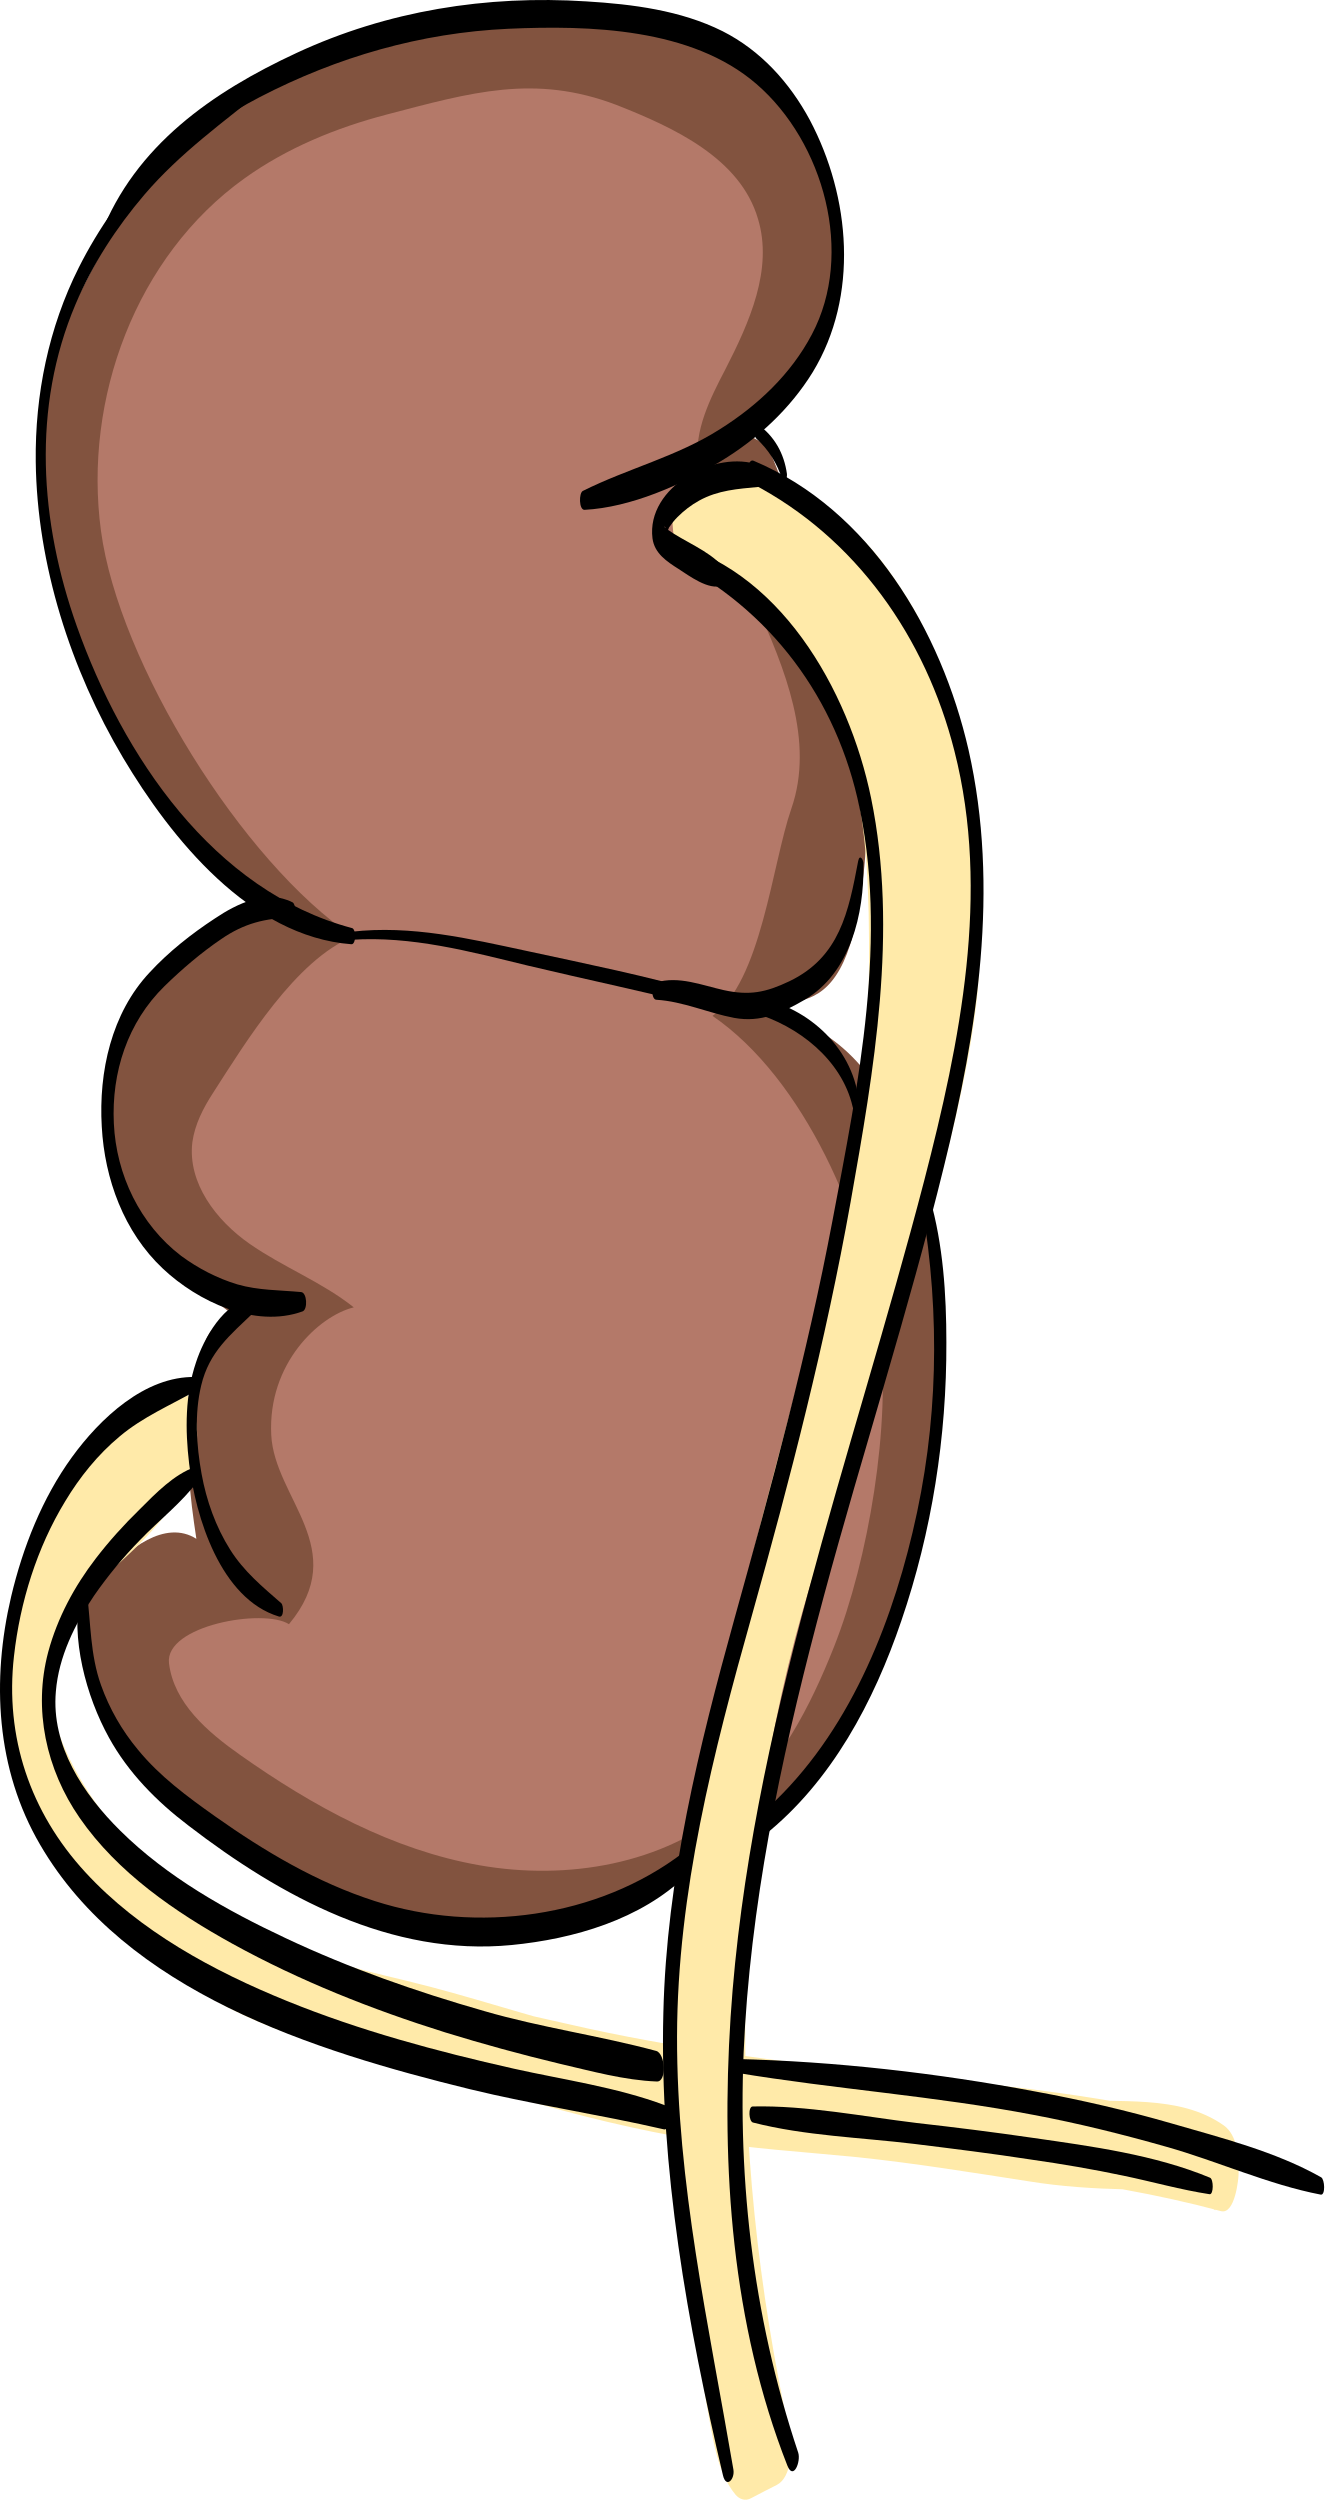
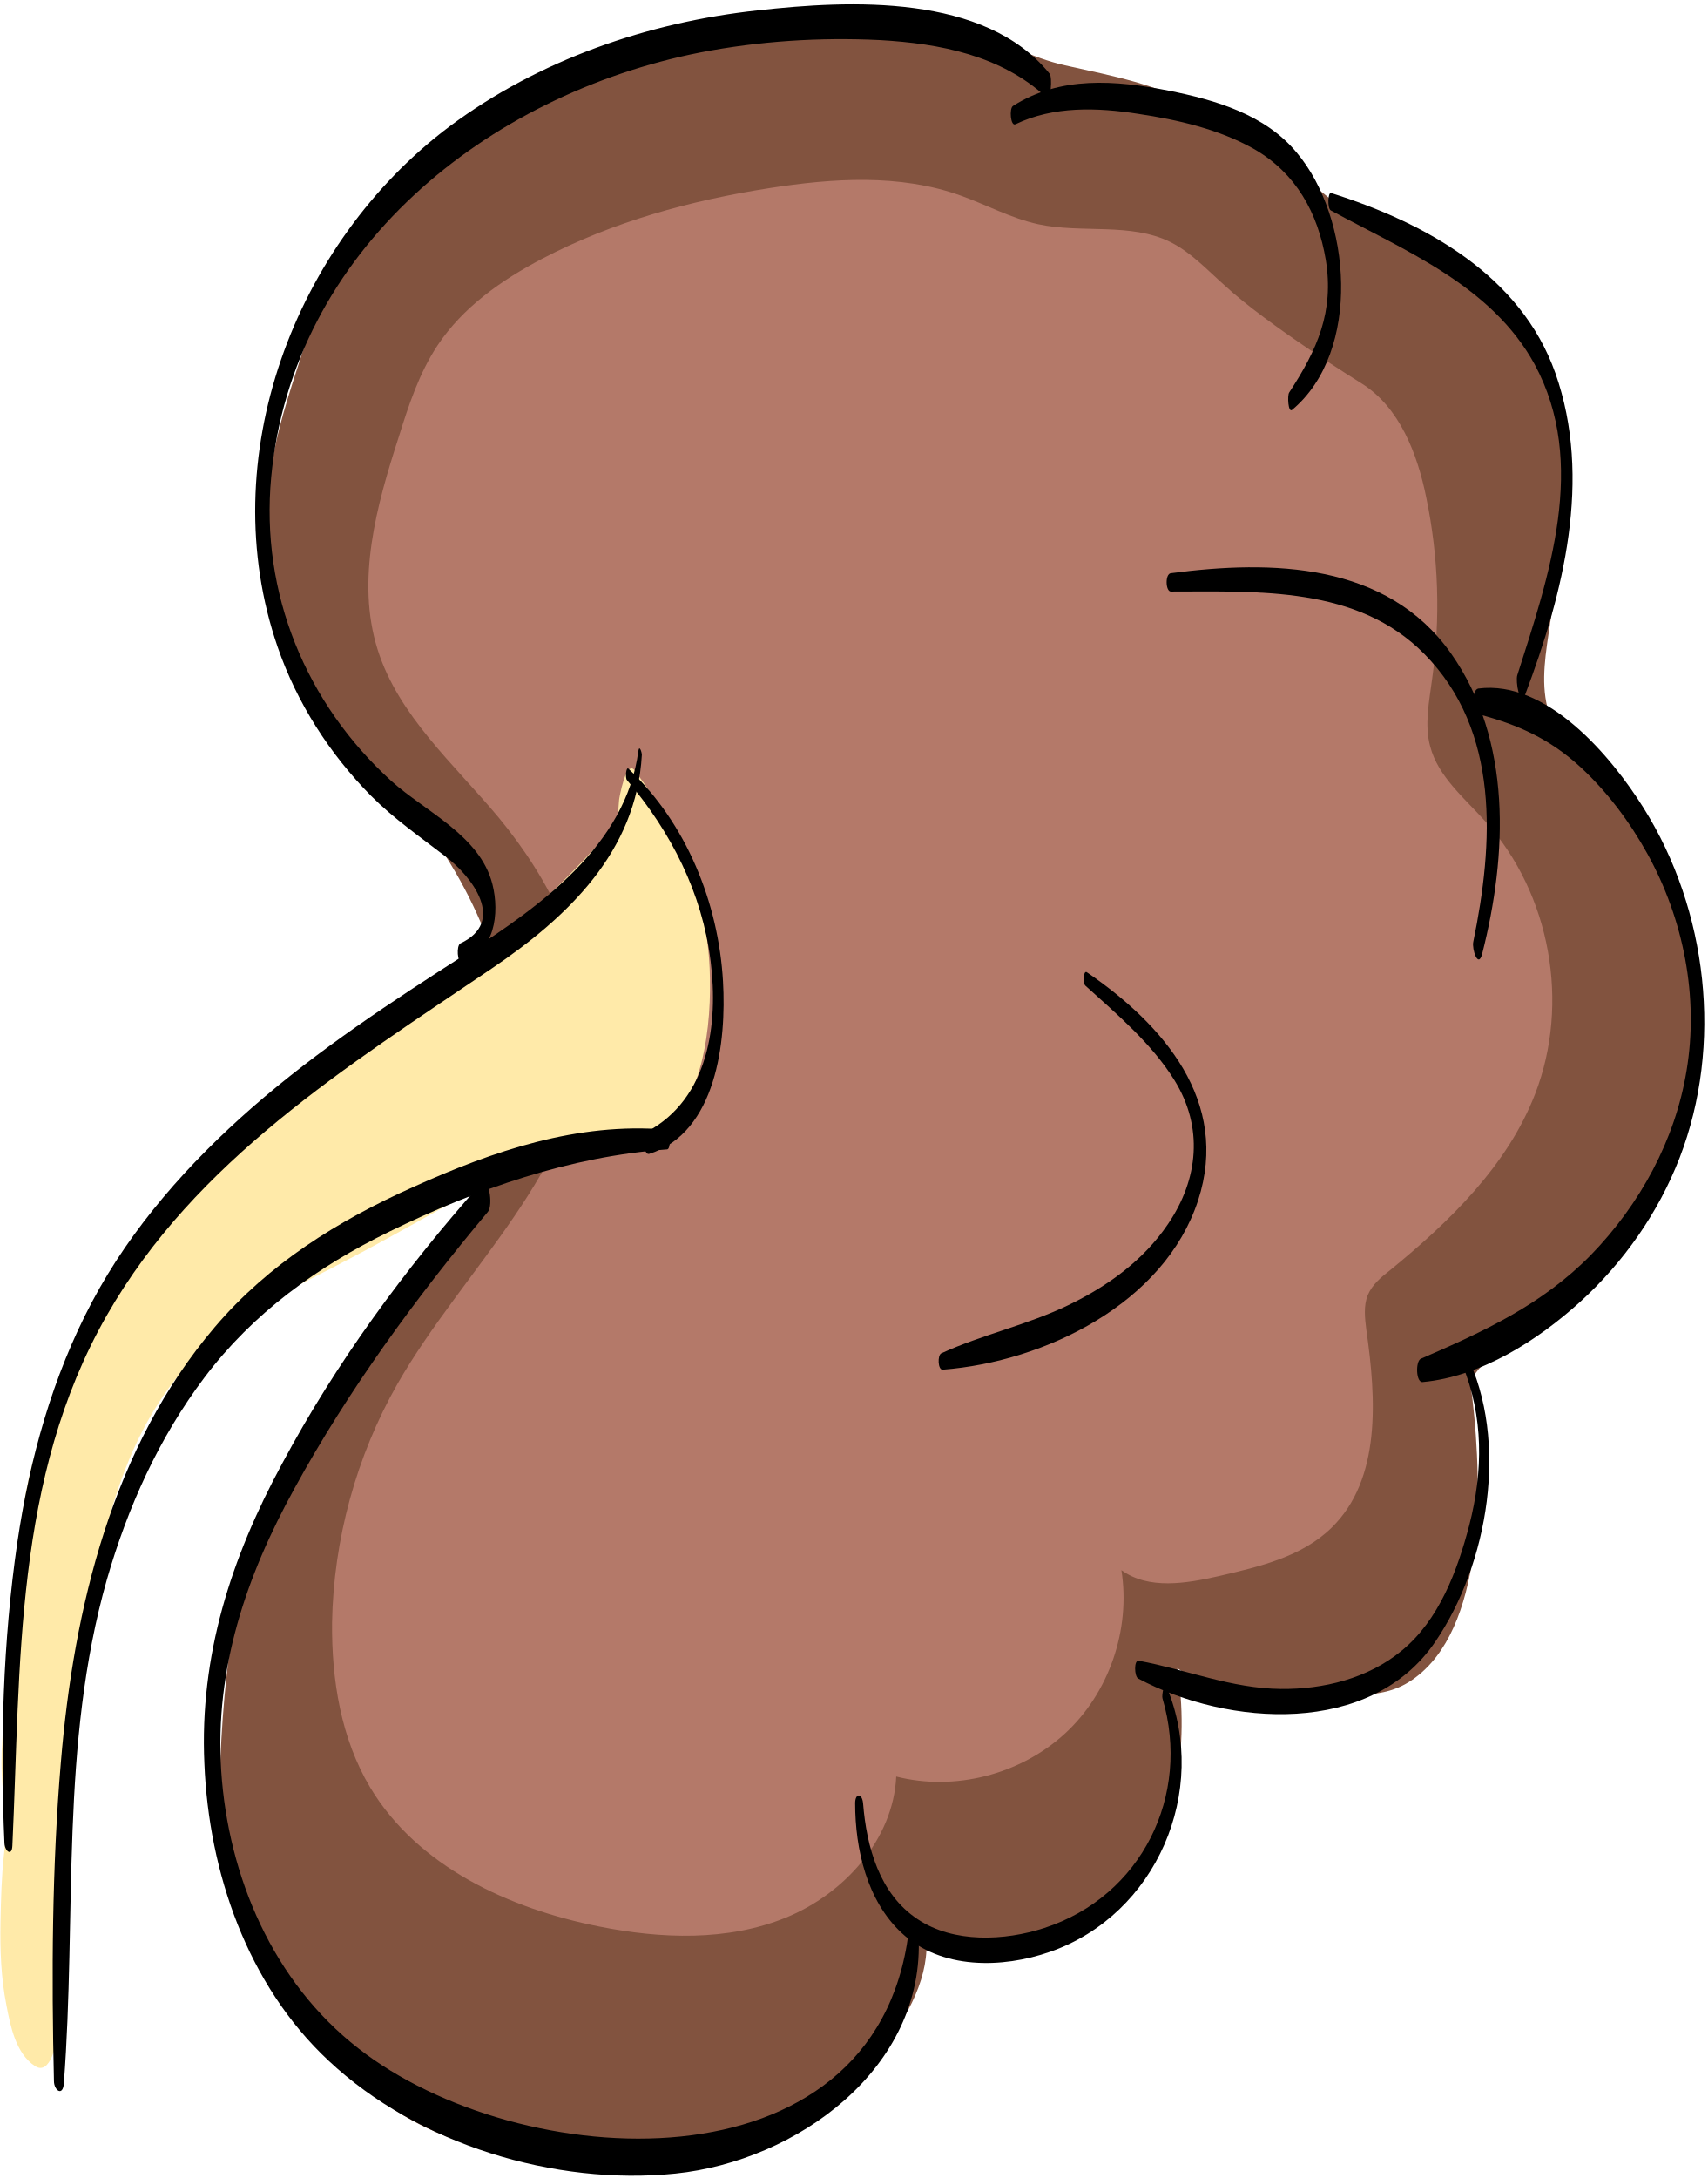
- <svg xmlns="http://www.w3.org/2000/svg" width="329px" height="621px" viewBox="0 0 329 621" version="1.1">
+ <svg xmlns="http://www.w3.org/2000/svg" width="345px" height="440px" viewBox="0 0 345 440" version="1.1">
  <g id="Page-1" stroke="none" stroke-width="1" fill="none" fill-rule="evenodd">
-     <g id="Group-46" fill-rule="nonzero">
-       <path d="M164.878,6.346 C139.878,-3.154 113.378,3.946 87.578,10.746 C72.078,14.746 43.778,28.146 36.278,42.246 C14.678,82.546 6.678,90.246 12.078,130.546 C17.478,170.846 34.778,202.946 68.578,225.646 C51.178,232.746 44.678,233.946 34.478,249.746 C31.478,254.346 27.378,267.046 26.678,272.446 C25.178,284.846 33.878,310.746 44.078,317.946 C54.278,325.146 48.678,319.346 58.478,327.046 C47.878,329.646 50.878,339.246 48.278,349.846 C45.678,360.446 47.178,371.546 48.778,382.246 C41.078,377.346 31.578,384.746 25.778,391.746 C18.378,400.746 21.378,406.946 22.778,418.546 C24.178,430.646 46.878,450.346 56.878,457.346 C78.978,473.046 90.078,475.346 116.778,480.046 C143.478,484.746 167.678,470.746 188.378,453.246 C203.378,440.546 208.478,436.046 215.778,417.746 C226.378,391.046 236.878,352.946 233.378,324.346 C229.178,290.846 221.578,250.146 178.578,249.646 C196.478,246.846 211.478,259.246 215.078,210.846 C216.678,189.146 213.078,168.046 204.178,148.246 C199.878,138.846 195.678,121.946 191.378,112.546 C189.278,107.846 182.978,109.146 186.578,105.546 C194.778,97.346 199.078,97.546 203.778,88.546 C211.178,74.246 208.478,55.746 203.778,40.246 C198.178,21.946 182.778,13.346 164.878,6.346" id="Path" fill="#82533F" />
-       <g id="Group" opacity="0.4" transform="translate(24.0778, 21.84578)" fill="#FFB1A8">
-         <path d="M129,4.2 C108.7,-3.5 93,1.1 72,6.6 C59.4,9.9 47.2,14.9 36.6,22.5 C9.7,41.8 -3.4,77.2 1,110 C5.4,142.8 36.1,192.3 63.6,210.8 C49.4,216.6 37.1,236.8 28.8,249.7 C26.4,253.4 24.3,257.5 23.7,261.9 C22.5,272 29.6,281.3 37.9,287.1 C46.2,292.9 55.9,296.6 63.8,302.9 C55.2,305 42.4,316.8 43.3,334.6 C44.1,350.4 63.2,363 47.7,381.6 C41.4,377.6 16.8,381.9 17.9,391.3 C19.1,401.2 27.5,408.4 35.6,414.1 C53.6,426.8 73.4,437.7 95.1,441.5 C116.8,445.3 140.6,441.3 157.4,427.1 C169.6,416.8 177.2,402.1 183.1,387.2 C191.7,365.5 197.3,331.9 194.5,308.7 C191.1,281.5 175.6,246 152.9,230.5 C165,222.1 167.7,192.8 172.5,179 C178.3,162.3 170.9,144.2 163.6,128.1 C160.1,120.4 156.7,112.8 153.2,105.1 C151.5,101.3 149.8,97.5 149.3,93.3 C148.3,85.1 152.3,77.2 156.1,69.9 C162.1,58.2 168,45 164.2,32.5 C159.8,17.5 143.5,9.9 129,4.2" id="Path" />
+     <g id="Group-50" transform="translate(0, 0.87515)" fill-rule="nonzero">
+       <path d="M295.6,51.925 C305,57.825 313.9,77.725 316.2,88.625 C319.3,103.425 315.3,110.225 313.2,125.225 C312.4,130.825 311.3,136.625 312.7,142.125 C314.7,149.625 319.2,149.825 324.4,155.725 C340.5,173.725 347.5,205.925 338.7,228.425 C331.8,246.225 317.5,260.225 302.6,272.225 C300.4,274.025 298.2,275.825 297.1,278.425 C296,281.125 296.7,275.525 297.1,278.425 C299.5,295.525 300.5,324.125 288.1,336.225 C280.7,343.425 274.6,340.525 264.5,342.725 C256.3,344.525 244.7,341.125 237.9,336.125 C240.3,350.925 238.1,370.725 227.1,380.825 C216.1,390.925 201.8,396.825 187.2,393.125 C186.5,408.825 167,427.225 152.5,433.025 C138,438.925 121.6,438.225 106.2,435.225 C83.8,430.825 71.3,422.525 59.5,402.925 C52.2,390.725 44,381.325 44.2,367.125 C44.5,346.425 45.8,318.425 56.1,300.525 C72.6,271.725 101.4,247.225 102.8,214.125 C103.6,194.225 93.9,175.225 81.2,159.925 C70.1,146.625 58.5,146.925 54.5,111.625 C52.5,93.725 57.4,82.225 62.8,65.025 C65.3,57.225 78.2,43.925 82.8,37.125 C89.1,27.625 100,23.725 110.1,18.425 C127.6,9.225 129,6.425 148.5,3.325 C164.3,0.825 180.9,-0.175 195.9,5.125 C202.4,7.425 208.5,10.825 215.2,12.325 C226,14.725 232.7,15.925 242.6,20.825 C247.8,23.325 265.3,36.125 269.6,40.025 C280.3,49.825 295.6,51.925 295.6,51.925 Z" id="Path" fill="#82533F" />
+       <g id="Group" opacity="0.4" transform="translate(67, 35.12485)" fill="#FFB1A8">
+         <path d="M208.2,41.5 C215.8,46.3 219.4,55.6 221.2,64.5 C223.7,76.5 224.1,88.9 222.4,101.1 C221.8,105.7 220.8,110.4 222,114.8 C223.6,120.9 228.9,125.2 233.2,130 C246.3,144.6 250.3,166.7 243.2,185 C237.6,199.5 225.9,210.8 213.9,220.6 C212.1,222 210.3,223.5 209.4,225.6 C208.5,227.8 208.8,230.3 209.1,232.7 C211.1,246.6 212.1,262.8 202.1,272.6 C196.1,278.5 187.5,280.5 179.3,282.4 C172.7,283.9 165.1,285.2 159.6,281.2 C161.5,293.2 157.1,306.1 148.1,314.3 C139.1,322.5 125.9,325.9 114.1,322.9 C113.5,335.6 103.6,346.6 91.8,351.4 C80,356.2 66.6,355.7 54.1,353.2 C35.9,349.6 17.4,341.1 7.8,325.1 C1.9,315.2 -1.36424205e-12,303.4 0.1,291.8 C0.4,275 5,258.2 13.3,243.6 C26.7,220.2 50.1,200.3 51.3,173.3 C52,157.1 44.1,141.7 33.8,129.2 C24.8,118.4 13.5,108.6 9.3,95.2 C4.9,81.2 9.1,66.1 13.6,52.2 C15.6,45.8 17.7,39.4 21.4,33.8 C26.5,26.1 34.3,20.6 42.5,16.3 C56.8,8.8 72.5,4.5 88.5,2 C101.3,0 114.8,-0.9 127.1,3.5 C132.4,5.4 137.3,8.1 142.8,9.3 C151.6,11.2 161.4,8.9 169.5,12.9 C173.7,15 176.9,18.5 180.4,21.6 C189.1,29.7 208.2,41.5 208.2,41.5 Z" id="Path" />
      </g>
-       <g id="Group" transform="translate(166.0778, 117.8458)" fill="#FFEAA9">
-         <path d="M35.6,14.1 C30.9,6.2 18.5,11.5 9.8,14.7 C6.3,16 4.7,9.9 5.4,13.5 C5.9,16 8,16.2 10.3,17.2 C28.7,25.1 52.7,45.8 54.3,103.2 C55.4,142.9 53.2,163.4 45.5,195.1 C22.7,288.5 -7,364.1 11.8,458.5 C12.9,463.9 15.4,489.1 19.3,493 C21.4,491.9 23.5,490.8 25.7,489.7 C8.8,410.7 9.6,334.6 35.3,258 C49.9,214.6 62.3,184.9 71.8,131.9 C73.9,120 72.2,102.5 70.7,90.5 C68.7,74.4 68,57 59.3,43.3 C47.8,25.2 45.5,23.9 31.3,16" id="Path" />
-         <path d="M37.6,8.9 C34.3,2.7 29,-0.1 22,1.3 C18.5,2 15.2,3.1 11.8,4.3 C9.6,5.1 8.6,5.7 7,4 C6.5,3.2 5.8,2.8 4.9,2.7 C4.9,2.7 4.8,2.7 4.8,2.7 C1.3,3.9 0.8,9.4 1,12.5 C1.3,16.5 1.8,21.4 4.8,24.3 C6.7,26.1 9.6,26.6 11.9,27.7 C15.8,29.5 19.4,31.7 22.7,34.4 C31.2,41.3 37.3,50.5 41.4,60.5 C47.8,75.9 49.3,92.5 49.7,109 C50,126 49.7,143 47.3,159.8 C44.7,178.2 39.7,196.3 35.1,214.2 C29.9,234.3 24.4,254.3 19.3,274.5 C9.3,313.9 1.3,353.9 0.8,394.7 C0.5,417.7 3.4,440.1 7,462.8 C8,469.2 8.7,475.6 9.9,481.9 C11.1,488.4 12.2,496.5 16.6,501.8 C17.6,503 19.1,503.5 20.5,502.7 C22.6,501.6 24.7,500.5 26.9,499.4 C30.6,497.5 30.8,490.1 30.1,486.8 C14.4,414.5 14.2,340 37.3,269.2 C46.7,240.4 57.4,212.1 65.4,182.8 C69.9,166.1 74.3,149 76.4,131.8 C78.4,115.7 76,99.2 74.2,83.2 C72,64.2 69.4,46.3 58.7,29.9 C55.2,24.4 51.5,19.1 46.6,14.7 C42.3,10.8 37,8 31.9,5.2 C26.4,2.1 24.4,23.3 30,26.5 C34.4,29 39,31.4 43,34.6 C46.9,37.7 49.7,41.8 52.5,45.9 C56.8,52.2 60.3,58.4 62.2,65.9 C64,73.3 64.6,81 65.5,88.5 C67,101.9 69.3,115.7 66.8,129.1 C63.8,145.3 60.2,161.3 55.7,177.1 C47.6,205.7 36.4,233.2 27.6,261.6 C16.8,296.5 10.8,332.7 9.4,369.1 C7.9,410.5 12,451.8 20.4,492.3 C21.5,488.1 22.5,483.9 23.6,479.7 C21.5,480.8 19.4,481.9 17.2,483.1 C18.5,483.4 19.8,483.7 21.1,484 C22.5,485.6 20.9,482.8 21.3,484.4 C21,483.3 20.6,482.2 20.3,481 C19.9,479.5 19.2,475.4 18.7,472.6 C17.8,467.2 17.2,461.8 16.2,456.4 C12.8,436.9 10.2,417.6 10.1,397.8 C10,358.6 18,320 27.5,282.2 C37.1,244.1 49.6,206.3 55.5,167.4 C58,150.6 58.7,133.6 58.5,116.6 C58.3,97.5 57.4,78.2 52.2,59.8 C48.3,46.3 42.1,33 32.2,22.9 C28.5,19.1 24.5,15.8 20,12.9 C18.1,11.7 16.2,10.5 14.1,9.4 C13.1,8.9 12.1,8.4 11.1,7.9 C10.5,7.6 9.9,7.4 9.4,7.2 C5.7,5.6 8.3,5.8 8.6,12 C7.3,15.3 6.1,18.5 4.8,21.8 C4.8,21.8 4.9,21.8 4.9,21.8 C4.2,21.4 3.5,20.9 2.8,20.5 C4.2,22 5.4,23.9 7.6,24.2 C10.2,24.6 13.4,22.5 15.8,21.6 C20,20 29.8,16.1 33.5,20.2 C35.4,22.3 36.8,20.1 37.4,18.2 C39,15.7 39,11.5 37.6,8.9 L37.6,8.9 Z" id="Path" />
+       <g id="Group" transform="translate(0, 154.1249)" fill="#FFEAA9">
+         <path d="M128.8,13.8 C119.9,24.3 110.9,34.8 99.9,43.1 C90.6,50.2 80.1,55.5 70.5,62.3 C56.5,72.3 44.9,85.1 33.5,98 C27,105.4 20.3,113.4 19.1,123.2 C18.7,126.3 21.1,113.5 20.8,116.7 C20.3,122.9 12.2,136.2 10.3,142.1 C5.5,156.7 6.6,180.5 4.2,195.8 C2.1,209.4 6.8,205.4 4.6,219 C3.6,225.1 2.4,250.8 7.8,253.7 C11.4,228.7 9.1,203.5 12.7,178.5 C16.3,153.5 20.8,126.5 38.8,108.8 C46.2,101.6 55.3,96.4 64.6,92 C76.6,86.3 104.4,68.9 117.2,65.4 C128.6,62.3 126,72.3 133.6,63.2 C139.7,55.9 141.4,45.6 139.7,36.2 C138,26.8 133.2,18.2 127.6,10.5" id="Path" />
+         <path d="M128.1,7.7 C118.7,18.1 109.1,28.7 97.7,37 C86.1,45.4 73.1,51.5 61.9,60.7 C51,69.7 41.5,80.4 32.1,91 C23.7,100.4 16.2,110.7 16,123.8 C16,125.3 18.1,135.7 20.9,130.9 C21.9,129.3 22.1,127.4 22.5,125.5 C22.7,124.6 22.9,123.6 23.1,122.7 C23.6,120.3 24.4,121.3 22.6,123.4 C21,121.8 19.4,120.1 17.8,118.5 C17.3,113.4 18,113.7 16.4,117.7 C15.3,120.3 14.1,122.8 12.9,125.3 C10.6,129.9 8.3,134.4 6.9,139.4 C3.4,151.7 3.1,164.7 2.3,177.4 C1.6,188.9 -1.3,200.5 1.5,211.9 C1.6,212.4 1.8,213.9 1.7,212.7 C1.6,211.4 1.6,213.3 1.6,213.6 C1.2,215.6 1,217.6 0.8,219.7 C0.3,224.2 0.2,228.8 0.1,233.3 C-9.09494702e-13,238.9 0.2,244.6 1.3,250.1 C2.1,254.3 3.2,259.9 7.1,262.4 C10.2,264.4 11.5,257.5 11.6,256.1 C15,229.4 13.1,202.4 17.2,175.7 C20.5,154.1 25.4,131.2 42.6,116.1 C51,108.7 61.1,104.4 70.8,99.2 C78.7,95.1 86.4,90.6 94.2,86.4 C101.6,82.4 109.4,77.8 117.6,75.7 C120.8,74.9 123.3,75 126.2,76.4 C128.7,77.6 130,77.7 132.3,75.8 C142.2,67.9 143.9,52.3 143.4,40.6 C142.7,25.6 137.2,12.6 128.3,0.7 C126.5,-1.8 125.1,6.4 125.1,6.6 C124.8,10.2 124.4,16.1 126.6,19.2 C131.2,25.9 139.5,36.7 137,45.3 C136,48.7 133.1,54.9 129.6,56.4 C127.8,57.1 126.8,55.9 125,55.2 C118.7,52.7 111.1,57.2 105.5,59.8 C97.5,63.6 89.7,68 82,72.4 C65.6,81.6 46.6,88.6 34.2,103.2 C20.4,119.4 15,140.7 11.5,161.3 C9.3,174.5 7.7,187.7 7.2,201.1 C6.5,217.9 6.7,234.7 4.2,251.4 C5.7,249.3 7.2,247.2 8.7,245.1 C8.6,245.1 8.5,244.8 8.2,243.6 C7.8,241.2 7.7,239.9 7.6,237.4 C7.4,232.3 7.4,228.5 7.9,223.5 C8.5,217.2 9.3,211.2 7.9,204.9 C7.7,204 7.4,203.1 7.2,202.2 C6.9,200.8 6.6,203.7 7.2,201.5 C8,198.5 8.1,195.1 8.4,192 C9.8,177.8 8.5,162.2 12.7,148.4 C16.3,136.7 25.1,126.8 23.8,113.9 C23.6,111.7 21.9,105.6 19,109 C17.8,110.4 17.6,113 17.3,114.7 C17.1,115.6 16.9,116.6 16.7,117.5 C16.3,119.5 15.3,120.1 17.3,116.5 C18.9,118.9 20.6,121.2 22.2,123.6 C22.2,128 22.5,124 23,122.7 C23.5,121.4 24.1,120.1 24.8,118.8 C26.3,116.1 28,113.7 29.9,111.3 C33.9,106.1 38.4,101.2 42.8,96.3 C51.3,86.8 60.5,77.8 70.7,70.3 C80.9,62.8 92.3,57.1 102.1,49.1 C112.6,40.7 121,30.2 129.4,19.8 C131.1,17.7 131,14.4 130.7,11.9 C130.8,11.4 129.6,6 128.1,7.7 L128.1,7.7 Z" id="Path" />
      </g>
-       <g id="Group" transform="translate(1.077804, 342.8458)" fill="#FFEAA9">
-         <path d="M41.4,9.7 C28.5,14.1 18.8,25.4 13.3,37.9 C7.8,50.4 5.8,64.1 3.9,77.7 C3.2,82.9 4.5,88.1 5.5,93.2 C7.2,101.4 11.2,107.9 17,113.8 C33.5,130.8 51.3,144 73.9,151.2 C81.6,153.7 89.7,158.9 97.7,160.6 C120.7,165.4 142.9,171.7 166.1,175.8 C211.2,183.7 262.2,184.7 301.8,195.5 C293.8,189.4 282.8,190.2 272.7,189.8 C253.1,189 241.7,184.8 222.2,183 C212.1,182.1 194.3,180.1 184.2,179.2 C174.3,178.4 164.5,176.4 154.8,174.5 C137.1,170.9 119.4,164.4 101.8,160.1 C82.4,155.4 62.7,150.7 46.4,139.2 C33.5,130.1 23.3,119.5 15.7,105.7 C9.6,94.5 5,82 6.2,69.3 C6.9,61.9 9.6,54.6 13.9,48.6 C22.1,37.1 35.9,29.9 42.2,17.3 C43.6,14.6 44.5,13.2 42.7,10.7" id="Path" />
-         <path d="M41.3,3.9 C29.1,7.6 20.2,15.5 13.9,26.5 C6.7,39.2 3.6,53.7 1.3,68 C-1.1,82.7 -0.2,98.6 7.4,111.8 C13.9,123.2 25,133.2 35.3,141.1 C45.8,149.3 57.4,155.9 69.9,160.4 C76.9,162.9 83.5,166.2 90.4,168.9 C97.3,171.6 104.8,172.7 112,174.3 C127.7,177.9 143.2,182 159,185.1 C174,188 189.1,190 204.3,191.8 C237,195.6 270.3,197.8 302.2,206.4 C305.7,207.3 306.6,198.4 306.6,196.9 C306.7,193.1 306.3,187.5 302.9,185.1 C291.7,177.2 276.6,179.8 263.6,178.5 C250.3,177.2 237.2,173.9 223.9,172.5 C197.6,169.8 171.2,168.2 145.5,161.8 C130.2,158 115.3,152.9 100,149.2 C86.6,146 73.2,142.7 60.7,136.7 C38.1,125.9 15.9,104 11,78.6 C8.1,63.6 20.3,53 30.2,43.9 C41.7,33.3 54,17.9 44.5,1.7 C42.1,-2.4 39.6,3.6 39.2,5.6 C38.3,10.3 38.6,15.9 41,20.1 C41.3,20.6 41.5,21 41.8,21.5 C41.1,19.4 40.5,17.3 39.8,15.2 C39.9,15.6 39.9,16 40,16.4 C40.1,13.7 40.1,10.9 40.2,8.2 C39.9,10 37.2,13 36,14.5 C34,17.1 31.6,19.4 29.2,21.6 C24.6,26 19.7,30 15.5,34.8 C5.2,46.4 0.9,61.9 1.9,77.3 C3.7,106.3 21.2,132 44.2,148.8 C55.7,157.2 69,162.2 82.6,166.1 C97.5,170.3 112.5,173.8 127.3,178.2 C142.2,182.6 157.2,186.3 172.5,188.8 C185.5,190.9 198.8,191.7 211.9,193 C226.2,194.5 240.3,196.8 254.5,199 C262.5,200.3 270.5,200.8 278.6,201 C286.4,201.2 294.2,201.5 300.8,206.2 C301,199.1 301.3,191.9 301.5,184.8 C275.7,177.8 248.9,175.3 222.4,172.5 C194.6,169.5 167.1,166.2 139.9,159.9 C125.8,156.7 111.6,153.6 97.5,150.2 C91.2,148.7 85.6,145.5 79.6,143.1 C73.6,140.6 67.3,138.9 61.3,136.1 C50,130.9 39.9,123.9 30.3,116.1 C21.3,108.7 11.6,100.5 8.9,88.7 C7.2,81.5 8.2,75.1 9.3,67.9 C10.5,60.3 12.1,52.7 15,45.5 C19.9,33 29.4,21 42,15.6 C45,14.1 43.9,3.1 41.3,3.9 L41.3,3.9 Z" id="Path" />
-       </g>
-       <path d="M186.678,120.046 C212.678,133.546 229.978,158.446 237.078,186.546 C246.078,221.746 238.478,258.846 229.578,293.246 C211.678,362.046 186.178,429.546 181.478,501.046 C179.078,538.346 181.778,577.346 195.578,612.446 C197.078,616.246 198.978,611.446 198.278,609.246 C186.778,574.846 182.778,539.146 185.078,503.046 C187.378,466.846 195.278,431.246 204.678,396.346 C214.278,360.746 225.678,325.646 234.478,289.746 C242.778,256.146 248.378,220.546 240.578,186.246 C233.778,156.646 216.178,126.646 187.178,114.446 C185.478,113.746 185.178,119.346 186.678,120.046 L186.678,120.046 Z" id="Path" fill="#000000" />
-       <path d="M164.378,137.746 C189.478,149.546 206.678,171.246 212.978,198.246 C220.878,232.446 213.178,269.446 206.778,303.246 C200.478,336.646 191.578,369.246 182.478,401.946 C173.578,434.046 165.578,466.446 164.778,499.946 C163.778,538.546 170.778,577.446 179.578,614.846 C180.378,618.246 182.578,615.846 182.178,613.446 C176.078,577.646 168.078,542.246 168.178,505.746 C168.278,470.046 177.178,435.346 186.778,401.246 C196.278,367.346 205.078,333.346 211.278,298.646 C217.078,265.846 223.178,231.346 216.378,198.246 C210.878,171.446 193.478,140.446 164.578,134.346 C163.578,134.046 163.578,137.446 164.378,137.746 L164.378,137.746 Z" id="Path" fill="#000000" />
-       <path d="M48.578,364.346 C43.178,366.246 38.678,370.946 34.678,374.946 C30.778,378.746 27.078,382.846 23.778,387.146 C18.478,394.046 14.278,401.846 11.978,410.346 C8.178,424.646 11.478,439.546 19.778,451.546 C29.178,465.146 43.478,474.946 57.778,482.846 C74.478,492.046 92.378,499.146 110.578,504.846 C119.978,507.746 129.478,510.346 139.078,512.646 C146.878,514.446 155.078,516.746 163.178,517.047 C165.678,517.146 165.278,510.046 162.978,509.446 C148.878,505.646 134.378,503.646 120.278,499.546 C103.478,494.746 86.878,488.946 70.978,481.446 C56.278,474.546 41.478,466.246 29.878,454.746 C20.678,445.646 12.678,433.646 13.878,420.146 C14.578,411.546 18.578,403.446 23.378,396.346 C26.778,391.446 30.578,386.846 34.778,382.546 C39.478,377.646 45.078,373.346 49.178,367.846 C49.378,367.346 49.578,363.946 48.578,364.346 L48.578,364.346 Z" id="Path" fill="#000000" />
-       <path d="M48.578,342.046 C35.978,341.746 24.778,352.446 17.878,361.946 C10.478,372.146 5.678,384.346 2.778,396.546 C-2.122,417.346 -1.022,439.446 9.978,458.246 C31.278,494.846 77.978,509.446 116.678,518.946 C132.678,522.846 148.978,525.246 164.978,528.946 C166.478,529.246 166.678,523.446 165.178,522.946 C153.178,518.446 140.078,516.646 127.578,513.846 C108.478,509.546 89.478,504.446 71.278,497.046 C53.078,489.646 34.678,479.746 21.178,465.046 C7.478,450.146 1.178,431.446 3.478,411.346 C4.978,397.946 9.178,384.446 16.178,372.946 C19.778,366.946 24.278,361.346 29.678,356.846 C35.478,351.946 42.378,349.046 48.878,345.346 C49.578,344.946 49.578,342.046 48.578,342.046 L48.578,342.046 Z" id="Path" fill="#000000" />
-       <path d="M182.778,514.846 C207.378,518.946 232.278,520.646 256.778,525.346 C267.878,527.446 278.778,530.146 289.678,533.246 C302.478,536.846 315.078,542.646 328.078,545.146 C329.278,545.346 329.078,541.346 328.178,540.846 C316.878,534.446 303.378,531.046 290.978,527.446 C279.878,524.246 268.678,521.646 257.278,519.546 C232.778,514.946 207.578,512.046 182.678,511.446 C181.678,511.446 181.778,514.746 182.778,514.846 L182.778,514.846 Z" id="Path" fill="#000000" />
-       <path d="M187.078,527.246 C199.978,530.546 213.878,530.946 227.078,532.546 C236.778,533.746 246.478,534.946 256.178,536.446 C263.878,537.546 271.478,538.846 279.078,540.446 C286.278,541.946 293.278,543.946 300.478,545.046 C301.478,545.146 301.478,541.346 300.578,540.946 C286.878,535.246 271.178,533.146 256.578,531.046 C246.978,529.646 237.378,528.446 227.678,527.346 C214.378,525.746 200.378,522.946 186.978,523.246 C185.778,523.246 185.978,527.046 187.078,527.246 L187.078,527.246 Z" id="Path" fill="#000000" />
-       <path d="M26.078,60.746 C34.678,44.246 48.178,32.646 64.478,24.146 C83.778,14.146 104.478,8.146 126.278,7.146 C146.478,6.246 171.778,6.946 187.878,20.846 C204.678,35.346 212.278,63.046 201.678,83.046 C196.478,92.946 188.178,100.746 178.778,106.646 C168.078,113.446 155.978,116.346 144.778,121.946 C143.778,122.446 143.778,126.646 145.178,126.646 C156.678,126.046 169.278,120.446 179.078,114.546 C188.178,109.046 196.278,101.546 201.878,92.446 C213.378,73.546 211.278,48.946 201.178,29.846 C196.178,20.546 188.978,12.546 179.478,7.746 C169.078,2.546 157.078,1.046 145.678,0.346 C120.878,-1.254 96.278,2.646 73.678,13.146 C52.778,22.846 33.578,36.146 24.978,58.346 C24.578,59.046 25.178,62.446 26.078,60.746 L26.078,60.746 Z" id="Path" fill="#000000" />
-       <path d="M187.878,108.946 C190.878,111.646 193.078,115.146 194.278,119.046 C194.878,120.946 195.578,118.646 195.478,117.746 C194.778,112.646 192.378,108.346 188.178,105.346 C187.278,104.646 187.078,108.246 187.878,108.946 L187.878,108.946 Z" id="Path" fill="#000000" />
-       <path d="M213.178,213.846 C210.778,226.546 208.578,237.746 196.078,243.746 C190.178,246.546 186.178,247.346 179.778,245.946 C174.378,244.746 168.578,242.346 162.978,244.046 C161.778,244.446 161.678,248.346 163.078,248.346 C169.678,248.746 175.978,251.646 182.378,252.846 C188.978,254.046 194.178,251.646 199.878,248.346 C211.278,241.646 214.678,226.946 214.478,214.646 C214.578,213.746 213.578,211.946 213.178,213.846 L213.178,213.846 Z" id="Path" fill="#000000" />
-       <path d="M65.678,18.546 C46.278,28.346 29.278,47.146 19.578,66.446 C12.078,81.346 8.678,98.046 8.878,114.646 C9.178,140.246 17.578,166.346 30.578,188.246 C42.478,208.246 62.078,232.646 87.278,234.548 C88.478,234.646 88.478,230.846 87.478,230.546 C52.878,221.346 30.478,187.646 19.078,155.546 C9.878,129.646 7.878,101.246 18.778,75.546 C22.978,65.646 28.878,56.546 35.878,48.346 C44.778,37.946 55.478,30.346 66.078,21.746 C66.678,21.146 66.578,18.046 65.678,18.546 L65.678,18.546 Z" id="Path" fill="#000000" />
-       <path d="M72.678,224.146 C66.278,220.846 58.878,224.446 53.378,228.146 C47.578,231.946 41.878,236.446 37.178,241.546 C27.678,251.646 24.478,266.246 25.278,279.846 C25.978,292.846 30.778,306.046 40.478,315.146 C49.078,323.246 63.278,330.046 75.178,325.746 C76.478,325.246 76.278,321.046 74.778,320.946 C69.378,320.446 64.178,320.546 58.978,319.046 C53.978,317.546 49.178,315.046 44.978,311.946 C34.778,304.146 28.878,291.846 28.278,279.046 C27.678,266.346 31.678,253.946 40.878,244.946 C45.178,240.746 49.978,236.646 54.978,233.246 C60.678,229.346 65.878,228.046 72.678,227.946 C73.678,227.746 73.478,224.546 72.678,224.146 L72.678,224.146 Z" id="Path" fill="#000000" />
-       <path d="M62.678,322.546 C55.678,323.246 50.578,332.546 48.678,338.446 C45.978,346.446 45.978,355.146 46.978,363.546 C48.578,376.846 54.778,397.146 69.278,401.546 C70.578,401.946 70.478,398.846 69.878,398.246 C65.178,394.146 60.578,390.346 57.178,384.946 C53.578,379.246 51.278,372.746 50.078,366.146 C48.778,358.946 48.278,351.246 49.978,344.146 C51.978,335.746 57.178,331.646 62.978,326.046 C63.478,325.646 63.978,322.446 62.678,322.546 L62.678,322.546 Z" id="Path" fill="#000000" />
-       <path d="M19.978,395.146 C17.478,406.846 21.378,421.346 27.078,431.646 C31.878,440.346 38.878,447.446 46.778,453.446 C69.778,471.146 97.178,486.046 127.078,483.146 C142.478,481.646 159.178,476.846 170.578,465.746 C171.678,464.646 171.177,459.046 169.778,460.146 C148.478,476.446 118.378,480.346 93.178,472.246 C78.778,467.646 65.678,459.846 53.378,451.146 C46.478,446.246 39.678,441.246 34.278,434.646 C30.278,429.846 27.178,424.446 25.078,418.546 C22.378,410.946 22.578,403.346 21.578,395.446 C21.278,394.446 20.378,393.546 19.978,395.146 L19.978,395.146 Z" id="Path" fill="#000000" />
-       <path d="M189.778,455.946 C206.578,442.546 217.078,422.646 223.878,402.646 C231.478,380.446 235.178,356.846 235.078,333.446 C235.078,321.546 234.278,309.146 230.978,297.646 C230.078,294.546 228.878,298.246 229.078,299.746 C233.578,326.846 233.078,353.846 226.678,380.646 C220.578,406.346 209.378,432.946 188.978,450.646 C187.778,451.646 188.578,456.946 189.778,455.946 L189.778,455.946 Z" id="Path" fill="#000000" />
-       <path d="M187.078,251.546 C198.278,254.746 209.078,263.246 211.778,274.846 C212.378,277.446 213.478,274.346 213.278,273.146 C211.678,259.746 199.878,249.446 186.878,247.646 C185.978,247.646 186.078,251.246 187.078,251.546 L187.078,251.546 Z" id="Path" fill="#000000" />
-       <path d="M87.278,233.446 C102.178,232.446 116.678,236.346 131.078,239.846 C145.778,243.346 160.578,246.446 175.278,250.146 C175.878,250.246 176.178,246.946 175.178,246.646 C160.678,242.446 145.778,239.446 130.978,236.246 C116.478,233.146 102.178,229.746 87.278,231.446 C86.678,231.546 86.778,233.446 87.278,233.446 L87.278,233.446 Z" id="Path" fill="#000000" />
-       <path d="M188.578,115.546 C177.778,111.546 160.478,120.946 162.078,133.746 C162.578,137.446 165.578,139.446 168.578,141.346 C171.078,142.946 176.078,146.746 179.378,145.446 C180.578,144.946 180.178,141.446 179.478,140.646 C175.878,136.646 169.978,134.546 165.678,131.446 C164.378,130.446 165.478,130.846 165.278,131.146 C165.678,131.946 165.978,131.846 166.178,131.046 C166.778,130.146 167.478,129.246 168.278,128.446 C169.878,126.846 171.678,125.446 173.678,124.346 C178.378,121.746 183.278,121.446 188.478,120.946 C189.778,120.846 189.678,116.046 188.578,115.546 L188.578,115.546 Z" id="Path" fill="#000000" />
+       <path d="M129,150.825 C126.5,169.925 109.1,182.225 94.2,191.825 C79.2,201.425 64.4,211.125 51,222.825 C38.2,234.025 26.6,247.025 18.6,262.125 C10.6,277.225 6,293.825 3.5,310.725 C0.6,330.725 0,351.325 0.9,371.525 C1,373.125 2.4,374.225 2.5,372.025 C4.2,335.525 2.8,297.725 21.6,264.825 C39.5,233.525 70.2,214.525 99.3,194.825 C114.7,184.425 128.6,171.225 129.7,151.625 C129.7,151.125 129.2,149.525 129,150.825 L129,150.825 Z" id="Path" fill="#000000" />
+       <path d="M134.6,227.325 C116.7,225.825 99.7,231.625 83.5,238.925 C68.3,245.725 54.3,254.425 43.4,267.225 C22.7,291.525 14.9,323.925 12.3,355.125 C10.5,376.425 10.4,398.125 10.9,419.525 C10.9,421.425 12.7,422.725 12.9,420.025 C15.5,385.925 12.1,351.625 21.6,318.225 C25.8,303.625 32.1,289.625 41.3,277.425 C51.1,264.425 64.1,255.025 78.7,247.925 C96.3,239.325 115.2,232.725 134.8,231.325 C135.6,231.325 135.6,227.325 134.6,227.325 L134.6,227.325 Z" id="Path" fill="#000000" />
+       <path d="M93.3,193.425 C100,191.525 101,183.625 99.5,177.725 C97,167.925 86,163.125 79.1,156.925 C61.8,141.225 52.6,118.925 54.8,95.525 C59.1,49.625 98.4,18.225 141.5,9.725 C153.4,7.425 165.6,6.625 177.8,7.225 C190,7.925 202.3,10.325 211.5,18.825 C212.3,19.625 212.7,14.825 212.1,14.025 C199,-2.175 171.8,-0.875 153.1,1.225 C130.9,3.625 108.9,11.225 90.9,24.625 C59.4,48.225 43,91.825 56.1,129.825 C60,141.125 66.6,151.425 75,159.925 C79.6,164.525 84.8,168.125 90,172.125 C95.4,176.225 102.4,185.325 93,189.725 C92.2,190.225 92.4,193.625 93.3,193.425 L93.3,193.425 Z" id="Path" fill="#000000" />
+       <path d="M205.2,24.225 C212.9,20.525 221.7,20.825 230,22.125 C238,23.325 246.3,25.225 253.4,29.225 C261.9,34.125 266.3,42.125 267.9,51.625 C269.6,62.125 266.2,69.725 260.5,78.425 C260.1,79.025 260.3,82.625 261.1,81.925 C275.2,70.125 273.1,43.025 262,29.925 C255.6,22.225 245.6,19.325 236.1,17.425 C225.4,15.325 214.3,14.425 204.7,20.525 C203.9,21.025 204.2,24.725 205.2,24.225 L205.2,24.225 Z" id="Path" fill="#000000" />
+       <path d="M268.9,41.625 C284,49.825 301.4,56.825 310.1,72.725 C320.9,92.725 313,115.525 306.6,135.525 C306.2,136.725 307.1,142.125 308.2,139.425 C315.9,119.025 321.8,95.825 314.3,74.525 C307.3,54.725 288,44.125 269,38.125 C268.3,37.825 268.2,41.225 268.9,41.625 L268.9,41.625 Z" id="Path" fill="#000000" />
+       <path d="M236.6,118.625 C254.3,118.625 274.3,117.525 287.8,131.225 C303.2,146.825 301.8,169.525 297.7,189.425 C297.4,190.825 298.7,194.925 299.5,191.825 C304.6,171.825 305.6,148.725 293.2,131.125 C280.2,112.725 257,112.225 236.6,114.925 C235.4,115.025 235.5,118.625 236.6,118.625 L236.6,118.625 Z" id="Path" fill="#000000" />
+       <path d="M298.8,143.425 C306.8,145.525 313.2,148.425 319.4,154.125 C324.8,159.125 329.3,165.125 332.9,171.625 C340.2,184.825 343.3,200.525 340.8,215.425 C338.5,229.425 331.4,242.425 321.5,252.625 C311.6,262.725 299.8,268.125 287.1,273.625 C286,274.125 286.1,278.525 287.5,278.325 C299.3,277.225 310.7,269.925 319.3,262.125 C328.1,254.125 335.1,244.125 339.4,233.025 C348.2,210.225 345.1,183.025 332.1,162.325 C325.6,151.925 312.6,136.425 298.7,138.225 C297.3,138.525 297.5,143.125 298.8,143.425 L298.8,143.425 Z" id="Path" fill="#000000" />
+       <path d="M295.5,274.825 C299.8,285.325 299.7,296.325 296.9,307.225 C294.5,316.425 290.8,326.425 283.2,332.625 C276.4,338.225 267.4,340.425 258.8,340.325 C248.8,340.225 239.8,336.425 230.1,334.625 C229.1,334.425 229.2,337.825 230,338.225 C248.2,347.925 277,349.925 290,330.825 C300.8,315.025 304.9,290.225 296.3,272.725 C295.6,271.525 295.3,274.225 295.5,274.825 L295.5,274.825 Z" id="Path" fill="#000000" />
+       <path d="M234.9,342.225 C240.7,361.825 230.7,382.225 211,388.625 C203,391.225 192.7,391.725 185.4,386.825 C177.7,381.725 175.1,372.225 174.4,363.425 C174.2,361.325 172.8,361.325 172.8,363.425 C172.8,372.725 175.2,383.125 182.2,389.625 C190.1,397.025 202.5,396.825 212.2,393.425 C233.7,385.925 244.4,360.925 235.8,340.025 C235.3,338.425 234.7,341.625 234.9,342.225 L234.9,342.225 Z" id="Path" fill="#000000" />
+       <path d="M183.6,389.525 C176.9,442.825 104.8,438.325 72.4,412.925 C55.2,399.525 46.1,378.325 44.7,356.825 C43.4,336.225 49.7,317.625 59.5,299.825 C70.4,279.925 84,261.325 98.6,243.925 C99.7,242.625 98.8,236.425 97.1,238.325 C81.8,255.525 67.9,274.425 57,294.825 C46.7,313.825 40.3,333.625 41.3,355.425 C42.2,377.425 50,400.125 66.4,415.425 C84.4,432.325 112.1,440.725 136.5,438.225 C160.9,435.725 187.1,417.025 185.6,390.025 C185.4,388.225 183.9,387.025 183.6,389.525 L183.6,389.525 Z" id="Path" fill="#000000" />
+       <path d="M219.3,198.225 C225.7,204.025 232.7,209.925 237.3,217.325 C243.2,226.825 242.2,237.325 236,246.425 C231,253.825 223.7,259.025 215.8,262.825 C207.5,266.825 198.5,268.725 190.2,272.525 C189.4,272.925 189.5,275.925 190.5,275.825 C211.2,274.225 235.3,262.425 242.1,241.625 C248.6,221.625 235.1,206.125 219.6,195.525 C218.9,195.125 218.8,197.725 219.3,198.225 L219.3,198.225 Z" id="Path" fill="#000000" />
+       <path d="M126.7,156.725 C135.6,167.225 141.9,179.525 143.6,193.325 C145.2,206.025 143.2,221.025 130.8,227.725 C129.7,228.325 130,232.625 131.2,232.225 C144.8,227.925 146.8,209.425 146.1,197.425 C145.2,181.525 138.7,165.425 127,154.425 C126.5,153.925 126.3,156.325 126.7,156.725 L126.7,156.725 Z" id="Path" fill="#000000" />
    </g>
  </g>
</svg>
